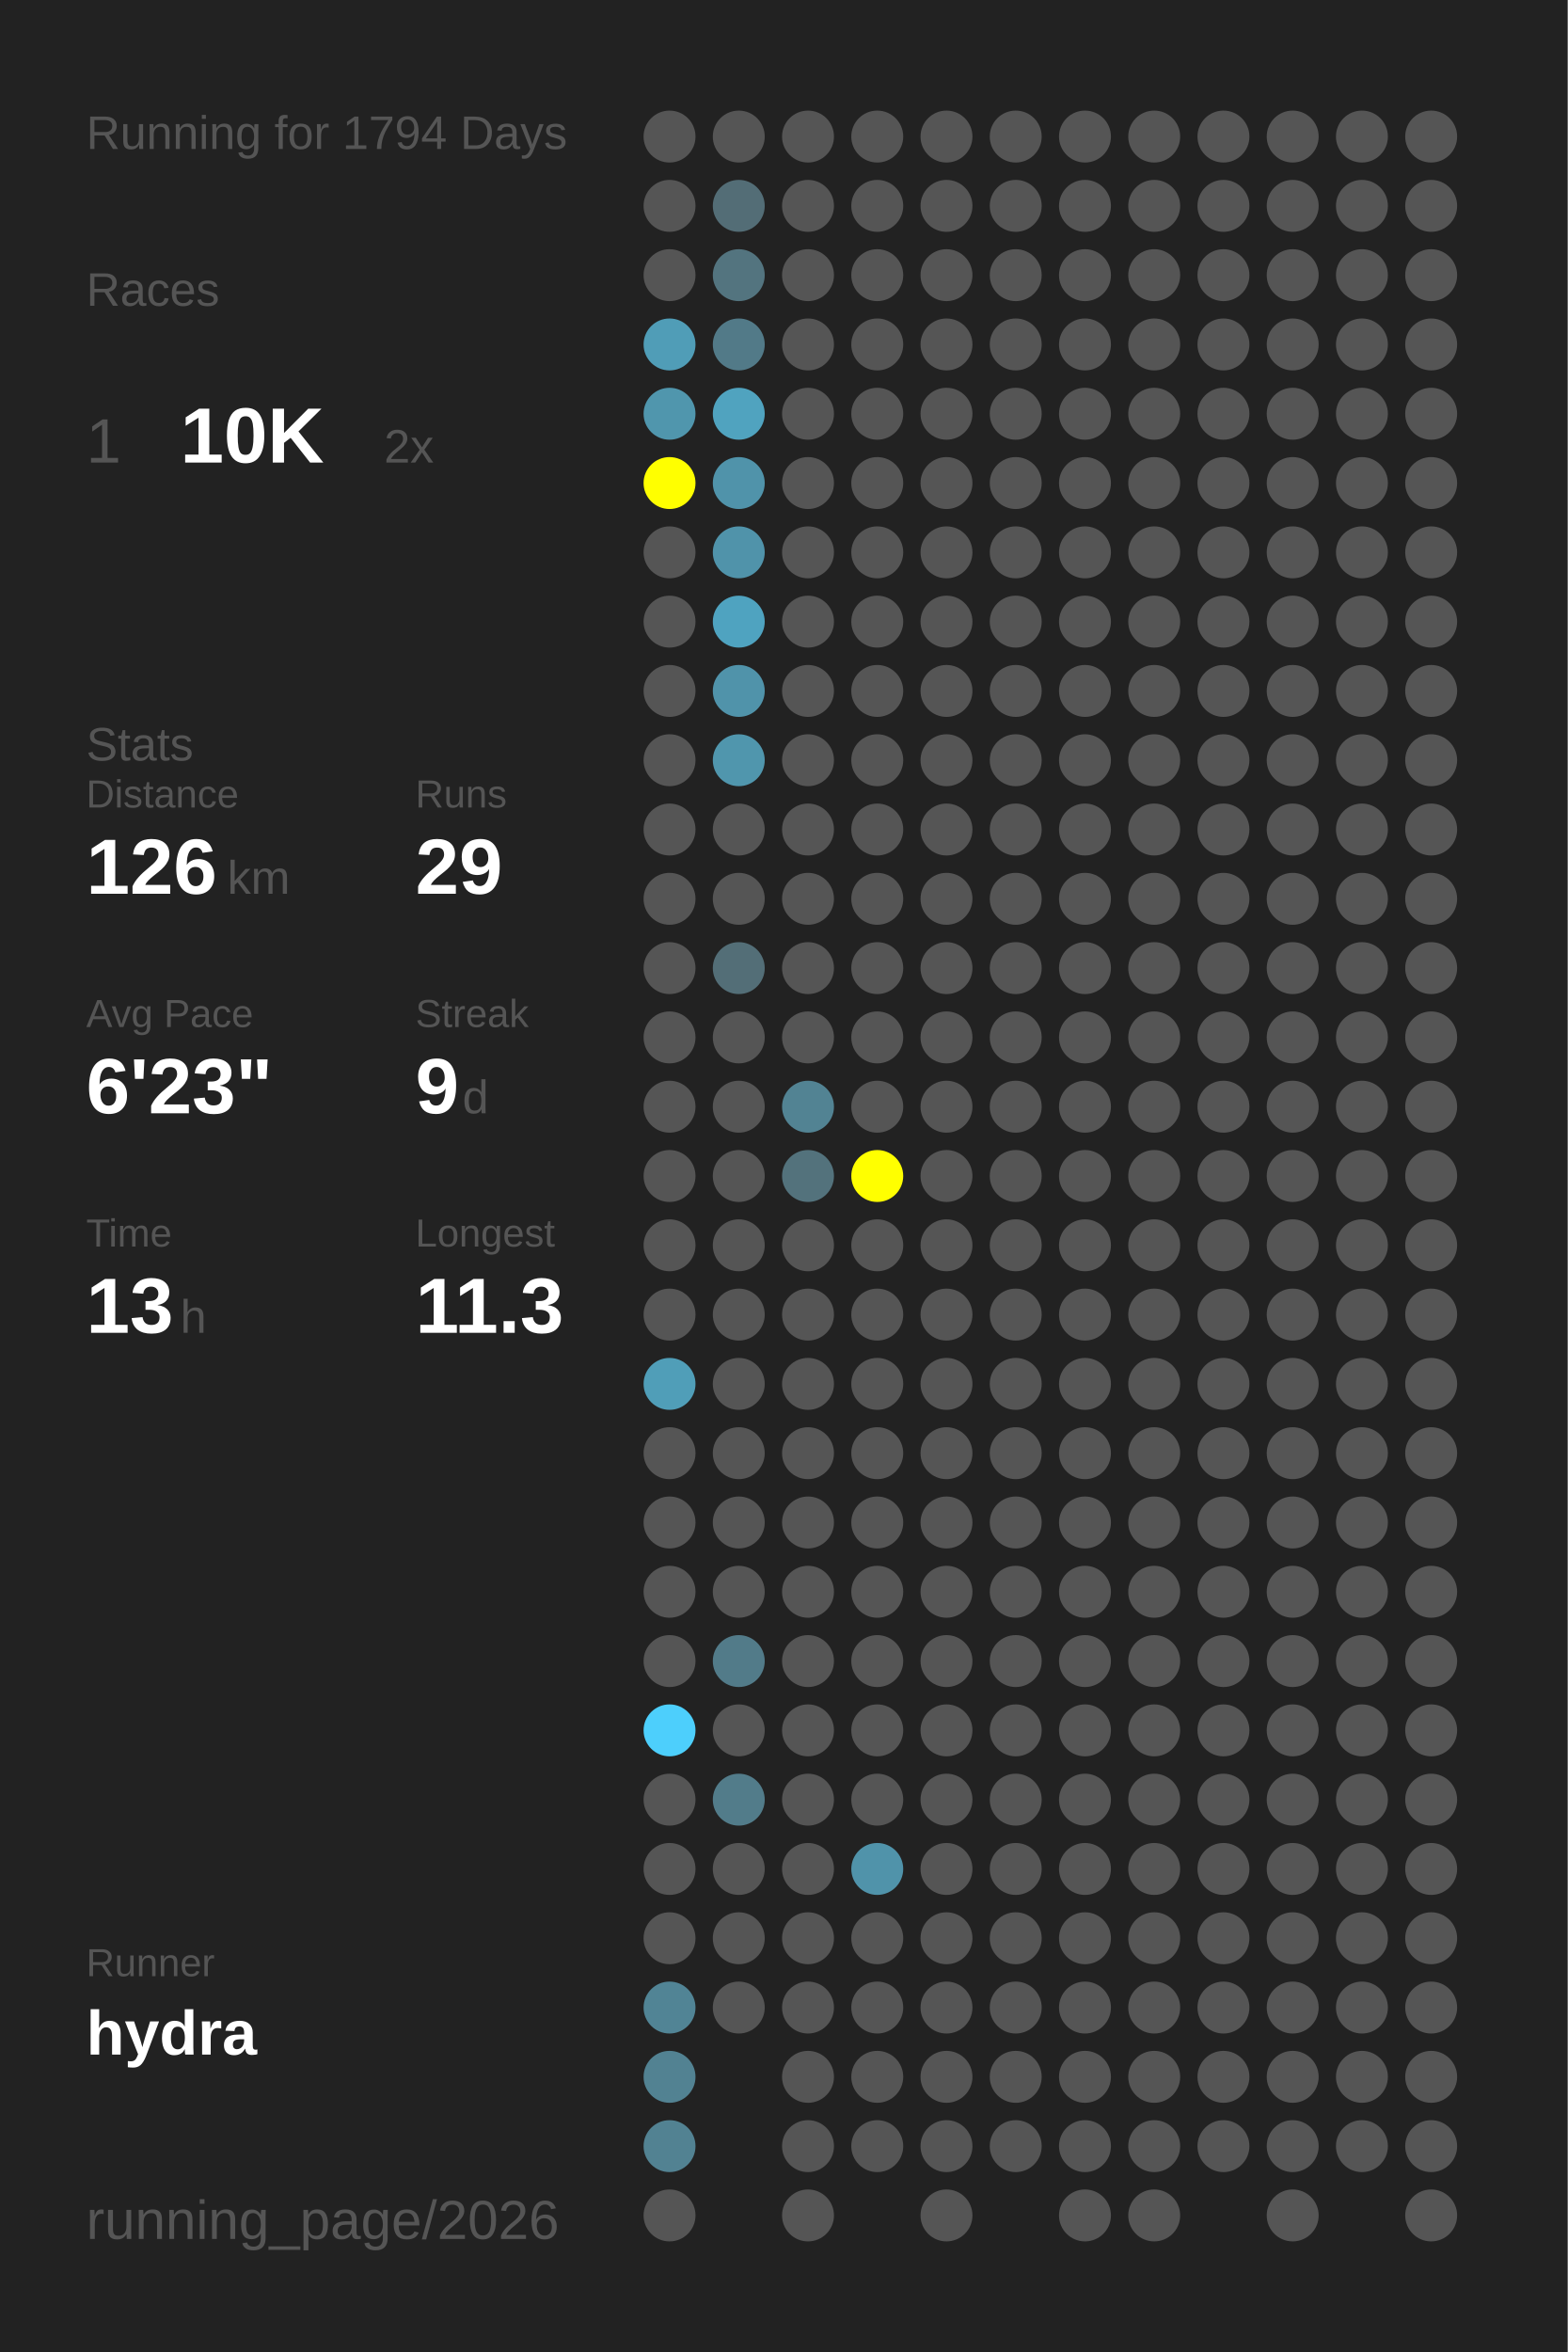
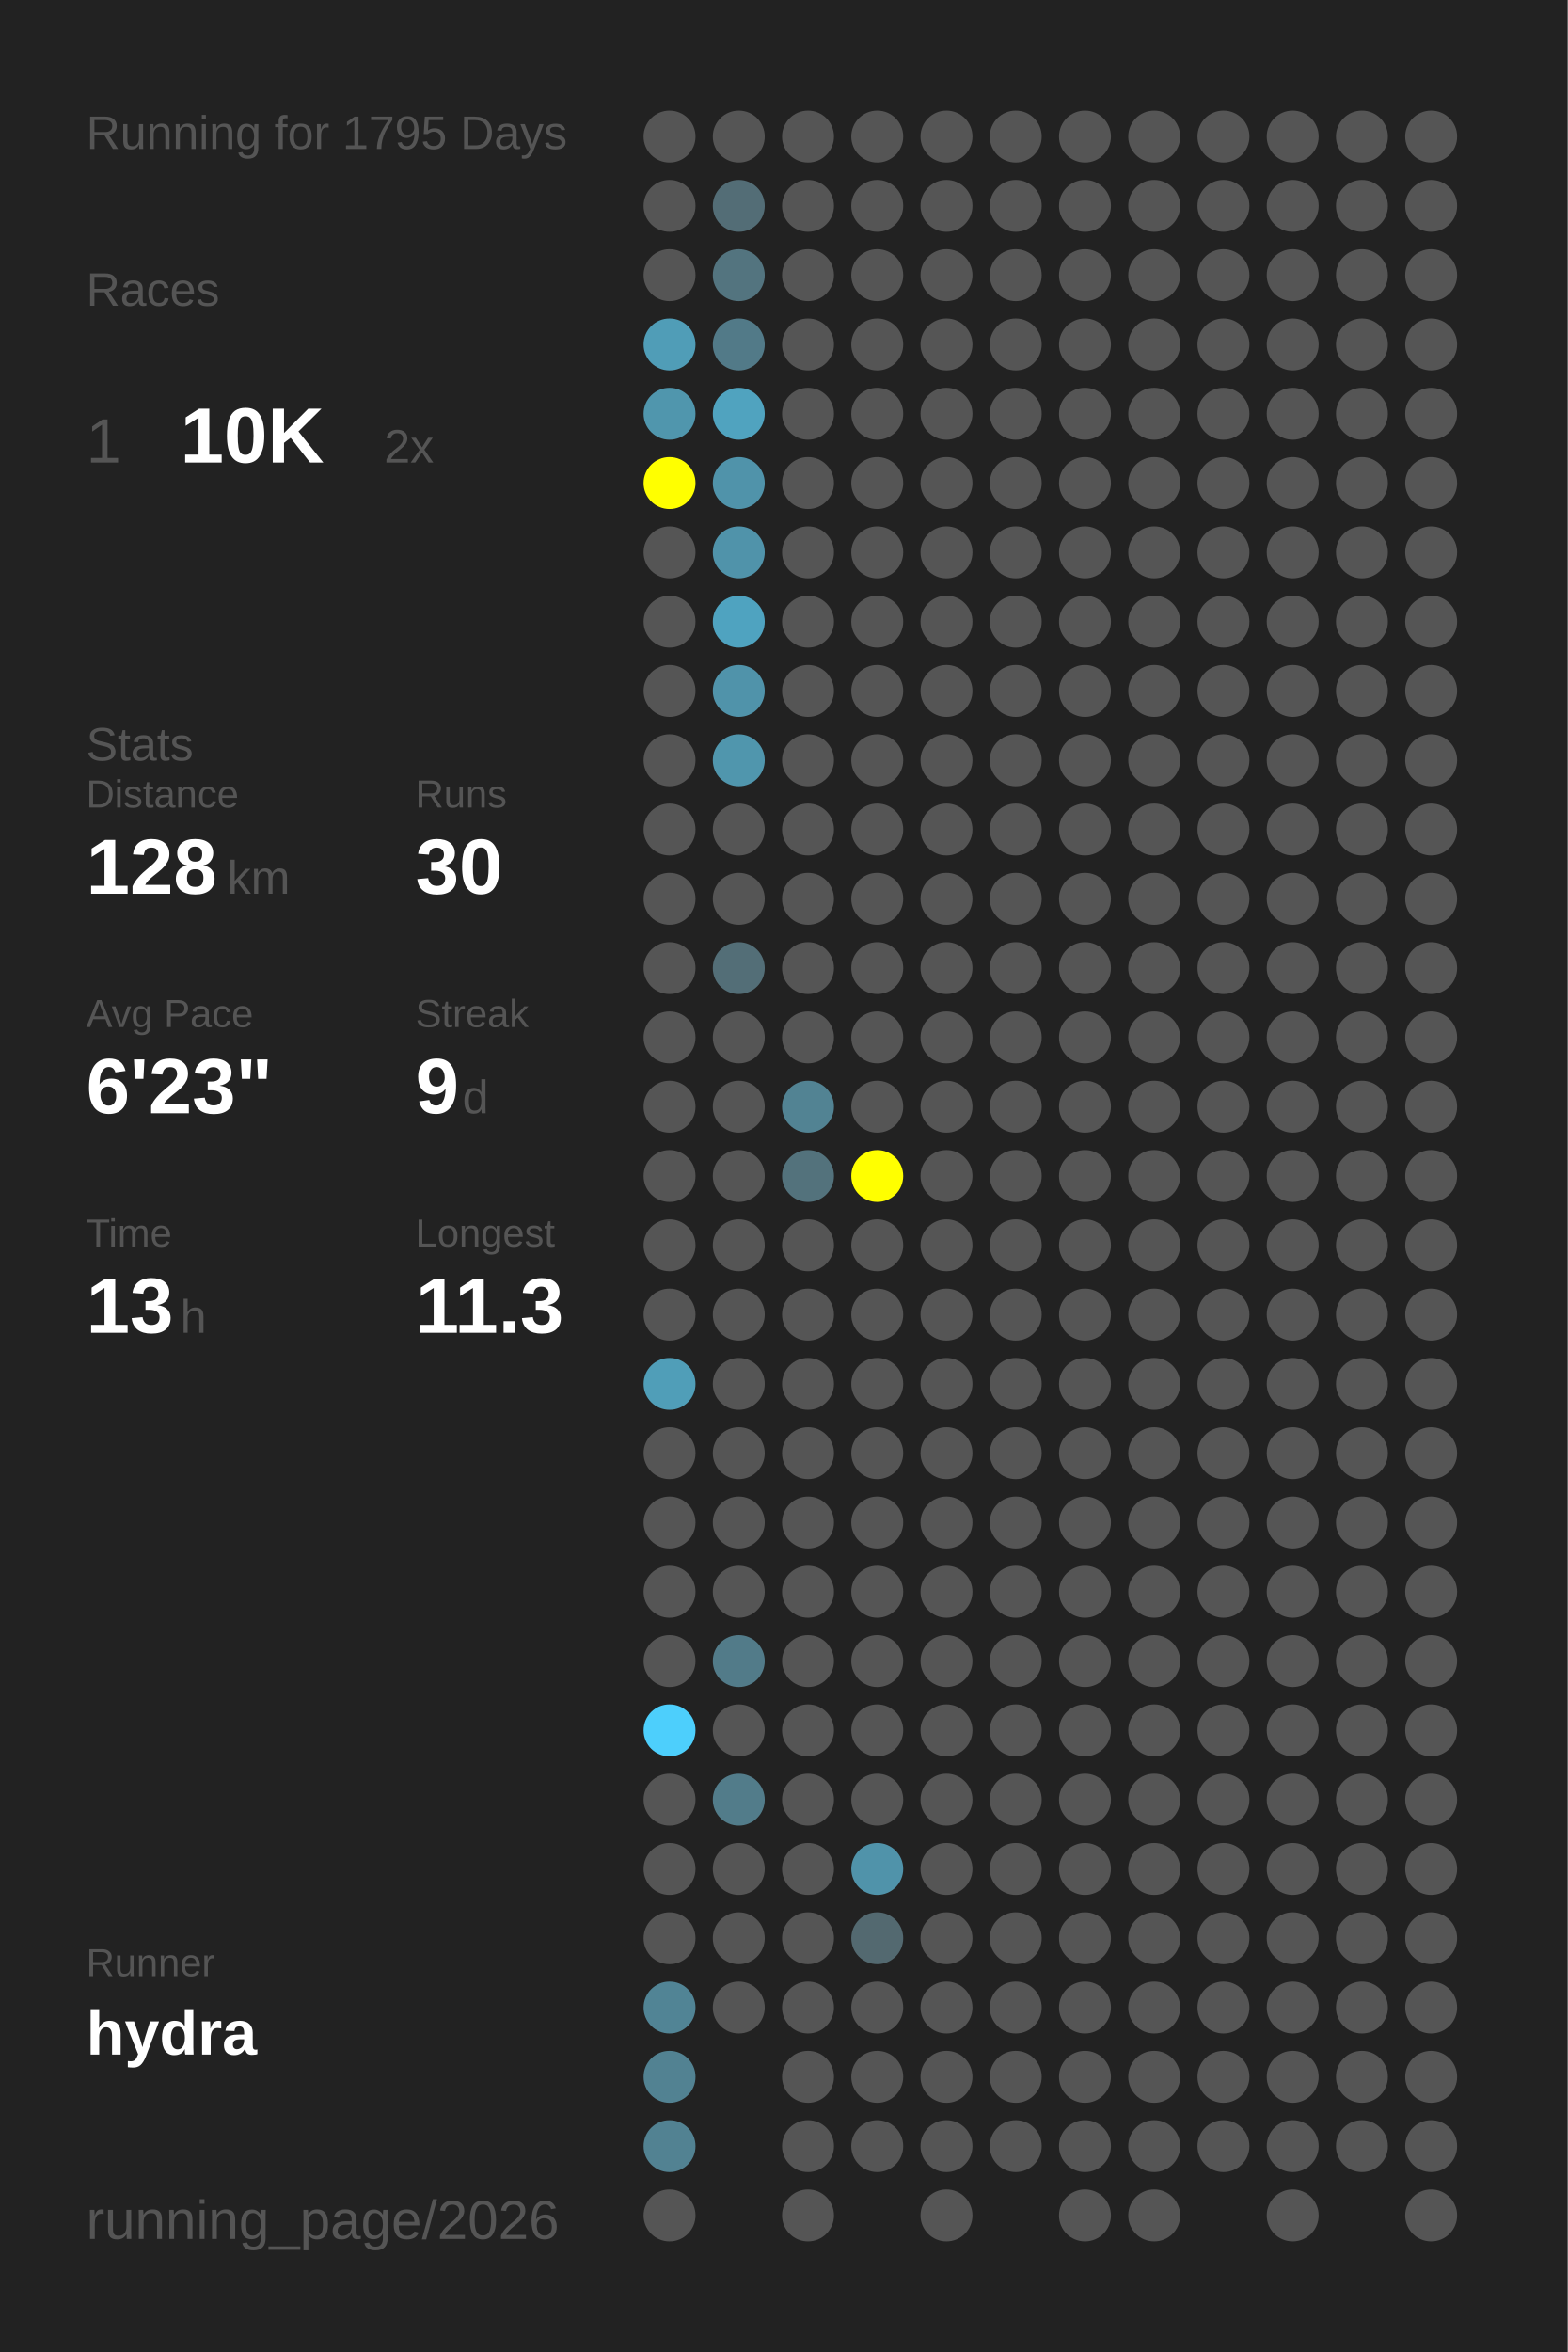
<svg xmlns="http://www.w3.org/2000/svg" baseProfile="full" height="300mm" version="1.1" viewBox="0,0,200,300" width="200mm">
  <defs />
  <rect fill="#222222" height="300" width="200" x="0" y="0" />
-   <text fill="#555555" style="font-size:6px; font-family:Arial;" x="11" y="19">Running for 1794 Days</text>
+   <text fill="#555555" style="font-size:6px; font-family:Arial;" x="11" y="19">Running for 1795 Days</text>
  <text fill="#555555" style="font-size:6px; font-family:Arial;" x="11" y="39">Races</text>
  <text fill="#555555" style="font-size:8px; font-family:Arial;" x="11" y="59">1</text>
  <text fill="#FFFFFF" style="font-size:10px; font-family:Arial; font-weight:bold;" x="23" y="59">10K</text>
  <text fill="#555555" style="font-size:6px; font-family:Arial;" x="49" y="59">2x</text>
  <text fill="#555555" style="font-size:6px; font-family:Arial;" x="11" y="97">Stats</text>
  <text fill="#555555" style="font-size:5px; font-family:Arial;" x="11" y="103">Distance</text>
-   <text fill="#FFFFFF" style="font-size:10px; font-family:Arial; font-weight:bold;" x="11" y="114">126</text>
+   <text fill="#FFFFFF" style="font-size:10px; font-family:Arial; font-weight:bold;" x="11" y="114">128</text>
  <text fill="#555555" style="font-size:6px; font-family:Arial;" x="29" y="114">km</text>
  <text fill="#555555" style="font-size:5px; font-family:Arial;" x="53" y="103">Runs</text>
-   <text fill="#FFFFFF" style="font-size:10px; font-family:Arial; font-weight:bold;" x="53" y="114">29</text>
+   <text fill="#FFFFFF" style="font-size:10px; font-family:Arial; font-weight:bold;" x="53" y="114">30</text>
  <text fill="#555555" style="font-size:5px; font-family:Arial;" x="11" y="131">Avg Pace</text>
  <text fill="#FFFFFF" style="font-size:10px; font-family:Arial; font-weight:bold;" x="11" y="142">6'23"</text>
  <text fill="#555555" style="font-size:5px; font-family:Arial;" x="53" y="131">Streak</text>
  <text fill="#FFFFFF" style="font-size:10px; font-family:Arial; font-weight:bold;" x="53" y="142">9</text>
  <text fill="#555555" style="font-size:6px; font-family:Arial;" x="59" y="142">d</text>
  <text fill="#555555" style="font-size:5px; font-family:Arial;" x="11" y="159">Time</text>
  <text fill="#FFFFFF" style="font-size:10px; font-family:Arial; font-weight:bold;" x="11" y="170">13</text>
  <text fill="#555555" style="font-size:6px; font-family:Arial;" x="23" y="170">h</text>
  <text fill="#555555" style="font-size:5px; font-family:Arial;" x="53" y="159">Longest</text>
  <text fill="#FFFFFF" style="font-size:10px; font-family:Arial; font-weight:bold;" x="53" y="170">11.3</text>
  <text fill="#555555" style="font-size:5px; font-family:Arial;" x="11" y="252.065">Runner</text>
  <text fill="#FFFFFF" style="font-size:8px; font-family:Arial; font-weight:bold;" x="11" y="262.065">hydra</text>
  <text fill="#555555" style="font-size:7px; font-family:Arial;" x="11" y="285.581">running_page/2026</text>
  <circle cx="85.417" cy="17.419" fill="#555555" r="3.312" />
  <circle cx="85.417" cy="26.258" fill="#555555" r="3.312" />
  <circle cx="85.417" cy="35.097" fill="#555555" r="3.312" />
  <circle cx="85.417" cy="43.935" fill="#509db7" r="3.312" />
  <circle cx="85.417" cy="52.774" fill="#5096ad" r="3.312" />
  <circle cx="85.417" cy="61.613" fill="#FFFF00" r="3.312" />
  <circle cx="85.417" cy="70.452" fill="#555555" r="3.312" />
  <circle cx="85.417" cy="79.29" fill="#555555" r="3.312" />
  <circle cx="85.417" cy="88.129" fill="#555555" r="3.312" />
  <circle cx="85.417" cy="96.968" fill="#555555" r="3.312" />
  <circle cx="85.417" cy="105.806" fill="#555555" r="3.312" />
  <circle cx="85.417" cy="114.645" fill="#555555" r="3.312" />
  <circle cx="85.417" cy="123.484" fill="#555555" r="3.312" />
  <circle cx="85.417" cy="132.323" fill="#555555" r="3.312" />
  <circle cx="85.417" cy="141.161" fill="#555555" r="3.312" />
  <circle cx="85.417" cy="150" fill="#555555" r="3.312" />
  <circle cx="85.417" cy="158.839" fill="#555555" r="3.312" />
  <circle cx="85.417" cy="167.677" fill="#555555" r="3.312" />
  <circle cx="85.417" cy="176.516" fill="#509eb8" r="3.312" />
  <circle cx="85.417" cy="185.355" fill="#555555" r="3.312" />
  <circle cx="85.417" cy="194.194" fill="#555555" r="3.312" />
  <circle cx="85.417" cy="203.032" fill="#555555" r="3.312" />
  <circle cx="85.417" cy="211.871" fill="#555555" r="3.312" />
  <circle cx="85.417" cy="220.71" fill="#4dcffc" r="3.312" />
  <circle cx="85.417" cy="229.548" fill="#555555" r="3.312" />
  <circle cx="85.417" cy="238.387" fill="#555555" r="3.312" />
  <circle cx="85.417" cy="247.226" fill="#555555" r="3.312" />
  <circle cx="85.417" cy="256.065" fill="#518495" r="3.312" />
  <circle cx="85.417" cy="264.903" fill="#528292" r="3.312" />
  <circle cx="85.417" cy="273.742" fill="#528292" r="3.312" />
  <circle cx="85.417" cy="282.581" fill="#555555" r="3.312" />
  <circle cx="94.25" cy="17.419" fill="#555555" r="3.312" />
  <circle cx="94.25" cy="26.258" fill="#536d76" r="3.312" />
  <circle cx="94.25" cy="35.097" fill="#53747f" r="3.312" />
  <circle cx="94.25" cy="43.935" fill="#527a88" r="3.312" />
  <circle cx="94.25" cy="52.774" fill="#50a3bf" r="3.312" />
  <circle cx="94.25" cy="61.613" fill="#5093aa" r="3.312" />
  <circle cx="94.25" cy="70.452" fill="#5093aa" r="3.312" />
  <circle cx="94.25" cy="79.29" fill="#4fa3c0" r="3.312" />
  <circle cx="94.25" cy="88.129" fill="#5093aa" r="3.312" />
  <circle cx="94.25" cy="96.968" fill="#5096ad" r="3.312" />
  <circle cx="94.25" cy="105.806" fill="#555555" r="3.312" />
  <circle cx="94.25" cy="114.645" fill="#555555" r="3.312" />
  <circle cx="94.25" cy="123.484" fill="#536e77" r="3.312" />
  <circle cx="94.25" cy="132.323" fill="#555555" r="3.312" />
  <circle cx="94.25" cy="141.161" fill="#555555" r="3.312" />
  <circle cx="94.25" cy="150" fill="#555555" r="3.312" />
  <circle cx="94.25" cy="158.839" fill="#555555" r="3.312" />
  <circle cx="94.25" cy="167.677" fill="#555555" r="3.312" />
  <circle cx="94.25" cy="176.516" fill="#555555" r="3.312" />
  <circle cx="94.25" cy="185.355" fill="#555555" r="3.312" />
  <circle cx="94.25" cy="194.194" fill="#555555" r="3.312" />
  <circle cx="94.25" cy="203.032" fill="#555555" r="3.312" />
  <circle cx="94.25" cy="211.871" fill="#527b89" r="3.312" />
  <circle cx="94.25" cy="220.71" fill="#555555" r="3.312" />
  <circle cx="94.25" cy="229.548" fill="#527c8a" r="3.312" />
  <circle cx="94.25" cy="238.387" fill="#555555" r="3.312" />
  <circle cx="94.25" cy="247.226" fill="#555555" r="3.312" />
  <circle cx="94.25" cy="256.065" fill="#555555" r="3.312" />
  <circle cx="103.083" cy="17.419" fill="#555555" r="3.312" />
  <circle cx="103.083" cy="26.258" fill="#555555" r="3.312" />
  <circle cx="103.083" cy="35.097" fill="#555555" r="3.312" />
  <circle cx="103.083" cy="43.935" fill="#555555" r="3.312" />
  <circle cx="103.083" cy="52.774" fill="#555555" r="3.312" />
  <circle cx="103.083" cy="61.613" fill="#555555" r="3.312" />
  <circle cx="103.083" cy="70.452" fill="#555555" r="3.312" />
  <circle cx="103.083" cy="79.29" fill="#555555" r="3.312" />
  <circle cx="103.083" cy="88.129" fill="#555555" r="3.312" />
  <circle cx="103.083" cy="96.968" fill="#555555" r="3.312" />
  <circle cx="103.083" cy="105.806" fill="#555555" r="3.312" />
  <circle cx="103.083" cy="114.645" fill="#555555" r="3.312" />
  <circle cx="103.083" cy="123.484" fill="#555555" r="3.312" />
  <circle cx="103.083" cy="132.323" fill="#555555" r="3.312" />
  <circle cx="103.083" cy="141.161" fill="#528393" r="3.312" />
  <circle cx="103.083" cy="150" fill="#53727c" r="3.312" />
  <circle cx="103.083" cy="158.839" fill="#555555" r="3.312" />
  <circle cx="103.083" cy="167.677" fill="#555555" r="3.312" />
  <circle cx="103.083" cy="176.516" fill="#555555" r="3.312" />
  <circle cx="103.083" cy="185.355" fill="#555555" r="3.312" />
  <circle cx="103.083" cy="194.194" fill="#555555" r="3.312" />
  <circle cx="103.083" cy="203.032" fill="#555555" r="3.312" />
  <circle cx="103.083" cy="211.871" fill="#555555" r="3.312" />
  <circle cx="103.083" cy="220.71" fill="#555555" r="3.312" />
  <circle cx="103.083" cy="229.548" fill="#555555" r="3.312" />
  <circle cx="103.083" cy="238.387" fill="#555555" r="3.312" />
  <circle cx="103.083" cy="247.226" fill="#555555" r="3.312" />
  <circle cx="103.083" cy="256.065" fill="#555555" r="3.312" />
  <circle cx="103.083" cy="264.903" fill="#555555" r="3.312" />
  <circle cx="103.083" cy="273.742" fill="#555555" r="3.312" />
  <circle cx="103.083" cy="282.581" fill="#555555" r="3.312" />
  <circle cx="111.917" cy="17.419" fill="#555555" r="3.312" />
  <circle cx="111.917" cy="26.258" fill="#555555" r="3.312" />
  <circle cx="111.917" cy="35.097" fill="#555555" r="3.312" />
  <circle cx="111.917" cy="43.935" fill="#555555" r="3.312" />
  <circle cx="111.917" cy="52.774" fill="#555555" r="3.312" />
  <circle cx="111.917" cy="61.613" fill="#555555" r="3.312" />
  <circle cx="111.917" cy="70.452" fill="#555555" r="3.312" />
  <circle cx="111.917" cy="79.29" fill="#555555" r="3.312" />
  <circle cx="111.917" cy="88.129" fill="#555555" r="3.312" />
  <circle cx="111.917" cy="96.968" fill="#555555" r="3.312" />
  <circle cx="111.917" cy="105.806" fill="#555555" r="3.312" />
  <circle cx="111.917" cy="114.645" fill="#555555" r="3.312" />
  <circle cx="111.917" cy="123.484" fill="#555555" r="3.312" />
  <circle cx="111.917" cy="132.323" fill="#555555" r="3.312" />
  <circle cx="111.917" cy="141.161" fill="#555555" r="3.312" />
  <circle cx="111.917" cy="150" fill="#FFFF00" r="3.312" />
  <circle cx="111.917" cy="158.839" fill="#555555" r="3.312" />
  <circle cx="111.917" cy="167.677" fill="#555555" r="3.312" />
  <circle cx="111.917" cy="176.516" fill="#555555" r="3.312" />
  <circle cx="111.917" cy="185.355" fill="#555555" r="3.312" />
  <circle cx="111.917" cy="194.194" fill="#555555" r="3.312" />
  <circle cx="111.917" cy="203.032" fill="#555555" r="3.312" />
  <circle cx="111.917" cy="211.871" fill="#555555" r="3.312" />
  <circle cx="111.917" cy="220.71" fill="#555555" r="3.312" />
  <circle cx="111.917" cy="229.548" fill="#555555" r="3.312" />
  <circle cx="111.917" cy="238.387" fill="#5093aa" r="3.312" />
-   <circle cx="111.917" cy="247.226" fill="#555555" r="3.312" />
+   <circle cx="111.917" cy="247.226" fill="#536970" r="3.312" />
  <circle cx="111.917" cy="256.065" fill="#555555" r="3.312" />
  <circle cx="111.917" cy="264.903" fill="#555555" r="3.312" />
  <circle cx="111.917" cy="273.742" fill="#555555" r="3.312" />
  <circle cx="120.75" cy="17.419" fill="#555555" r="3.312" />
  <circle cx="120.75" cy="26.258" fill="#555555" r="3.312" />
  <circle cx="120.75" cy="35.097" fill="#555555" r="3.312" />
  <circle cx="120.75" cy="43.935" fill="#555555" r="3.312" />
  <circle cx="120.75" cy="52.774" fill="#555555" r="3.312" />
  <circle cx="120.75" cy="61.613" fill="#555555" r="3.312" />
  <circle cx="120.75" cy="70.452" fill="#555555" r="3.312" />
  <circle cx="120.75" cy="79.29" fill="#555555" r="3.312" />
  <circle cx="120.75" cy="88.129" fill="#555555" r="3.312" />
  <circle cx="120.75" cy="96.968" fill="#555555" r="3.312" />
  <circle cx="120.75" cy="105.806" fill="#555555" r="3.312" />
  <circle cx="120.75" cy="114.645" fill="#555555" r="3.312" />
  <circle cx="120.75" cy="123.484" fill="#555555" r="3.312" />
  <circle cx="120.75" cy="132.323" fill="#555555" r="3.312" />
  <circle cx="120.75" cy="141.161" fill="#555555" r="3.312" />
  <circle cx="120.75" cy="150" fill="#555555" r="3.312" />
  <circle cx="120.75" cy="158.839" fill="#555555" r="3.312" />
  <circle cx="120.75" cy="167.677" fill="#555555" r="3.312" />
  <circle cx="120.75" cy="176.516" fill="#555555" r="3.312" />
  <circle cx="120.75" cy="185.355" fill="#555555" r="3.312" />
  <circle cx="120.75" cy="194.194" fill="#555555" r="3.312" />
  <circle cx="120.75" cy="203.032" fill="#555555" r="3.312" />
  <circle cx="120.75" cy="211.871" fill="#555555" r="3.312" />
  <circle cx="120.75" cy="220.71" fill="#555555" r="3.312" />
  <circle cx="120.75" cy="229.548" fill="#555555" r="3.312" />
  <circle cx="120.75" cy="238.387" fill="#555555" r="3.312" />
  <circle cx="120.75" cy="247.226" fill="#555555" r="3.312" />
  <circle cx="120.75" cy="256.065" fill="#555555" r="3.312" />
  <circle cx="120.75" cy="264.903" fill="#555555" r="3.312" />
  <circle cx="120.75" cy="273.742" fill="#555555" r="3.312" />
  <circle cx="120.75" cy="282.581" fill="#555555" r="3.312" />
  <circle cx="129.583" cy="17.419" fill="#555555" r="3.312" />
  <circle cx="129.583" cy="26.258" fill="#555555" r="3.312" />
  <circle cx="129.583" cy="35.097" fill="#555555" r="3.312" />
  <circle cx="129.583" cy="43.935" fill="#555555" r="3.312" />
  <circle cx="129.583" cy="52.774" fill="#555555" r="3.312" />
  <circle cx="129.583" cy="61.613" fill="#555555" r="3.312" />
  <circle cx="129.583" cy="70.452" fill="#555555" r="3.312" />
  <circle cx="129.583" cy="79.29" fill="#555555" r="3.312" />
  <circle cx="129.583" cy="88.129" fill="#555555" r="3.312" />
  <circle cx="129.583" cy="96.968" fill="#555555" r="3.312" />
  <circle cx="129.583" cy="105.806" fill="#555555" r="3.312" />
  <circle cx="129.583" cy="114.645" fill="#555555" r="3.312" />
  <circle cx="129.583" cy="123.484" fill="#555555" r="3.312" />
  <circle cx="129.583" cy="132.323" fill="#555555" r="3.312" />
  <circle cx="129.583" cy="141.161" fill="#555555" r="3.312" />
  <circle cx="129.583" cy="150" fill="#555555" r="3.312" />
  <circle cx="129.583" cy="158.839" fill="#555555" r="3.312" />
  <circle cx="129.583" cy="167.677" fill="#555555" r="3.312" />
  <circle cx="129.583" cy="176.516" fill="#555555" r="3.312" />
  <circle cx="129.583" cy="185.355" fill="#555555" r="3.312" />
  <circle cx="129.583" cy="194.194" fill="#555555" r="3.312" />
  <circle cx="129.583" cy="203.032" fill="#555555" r="3.312" />
  <circle cx="129.583" cy="211.871" fill="#555555" r="3.312" />
  <circle cx="129.583" cy="220.71" fill="#555555" r="3.312" />
  <circle cx="129.583" cy="229.548" fill="#555555" r="3.312" />
  <circle cx="129.583" cy="238.387" fill="#555555" r="3.312" />
  <circle cx="129.583" cy="247.226" fill="#555555" r="3.312" />
  <circle cx="129.583" cy="256.065" fill="#555555" r="3.312" />
  <circle cx="129.583" cy="264.903" fill="#555555" r="3.312" />
  <circle cx="129.583" cy="273.742" fill="#555555" r="3.312" />
  <circle cx="138.417" cy="17.419" fill="#555555" r="3.312" />
  <circle cx="138.417" cy="26.258" fill="#555555" r="3.312" />
  <circle cx="138.417" cy="35.097" fill="#555555" r="3.312" />
  <circle cx="138.417" cy="43.935" fill="#555555" r="3.312" />
  <circle cx="138.417" cy="52.774" fill="#555555" r="3.312" />
  <circle cx="138.417" cy="61.613" fill="#555555" r="3.312" />
  <circle cx="138.417" cy="70.452" fill="#555555" r="3.312" />
  <circle cx="138.417" cy="79.29" fill="#555555" r="3.312" />
  <circle cx="138.417" cy="88.129" fill="#555555" r="3.312" />
  <circle cx="138.417" cy="96.968" fill="#555555" r="3.312" />
  <circle cx="138.417" cy="105.806" fill="#555555" r="3.312" />
  <circle cx="138.417" cy="114.645" fill="#555555" r="3.312" />
  <circle cx="138.417" cy="123.484" fill="#555555" r="3.312" />
  <circle cx="138.417" cy="132.323" fill="#555555" r="3.312" />
  <circle cx="138.417" cy="141.161" fill="#555555" r="3.312" />
  <circle cx="138.417" cy="150" fill="#555555" r="3.312" />
  <circle cx="138.417" cy="158.839" fill="#555555" r="3.312" />
  <circle cx="138.417" cy="167.677" fill="#555555" r="3.312" />
  <circle cx="138.417" cy="176.516" fill="#555555" r="3.312" />
  <circle cx="138.417" cy="185.355" fill="#555555" r="3.312" />
  <circle cx="138.417" cy="194.194" fill="#555555" r="3.312" />
  <circle cx="138.417" cy="203.032" fill="#555555" r="3.312" />
  <circle cx="138.417" cy="211.871" fill="#555555" r="3.312" />
  <circle cx="138.417" cy="220.71" fill="#555555" r="3.312" />
  <circle cx="138.417" cy="229.548" fill="#555555" r="3.312" />
  <circle cx="138.417" cy="238.387" fill="#555555" r="3.312" />
  <circle cx="138.417" cy="247.226" fill="#555555" r="3.312" />
  <circle cx="138.417" cy="256.065" fill="#555555" r="3.312" />
  <circle cx="138.417" cy="264.903" fill="#555555" r="3.312" />
  <circle cx="138.417" cy="273.742" fill="#555555" r="3.312" />
  <circle cx="138.417" cy="282.581" fill="#555555" r="3.312" />
  <circle cx="147.25" cy="17.419" fill="#555555" r="3.312" />
  <circle cx="147.25" cy="26.258" fill="#555555" r="3.312" />
  <circle cx="147.25" cy="35.097" fill="#555555" r="3.312" />
  <circle cx="147.25" cy="43.935" fill="#555555" r="3.312" />
  <circle cx="147.25" cy="52.774" fill="#555555" r="3.312" />
  <circle cx="147.25" cy="61.613" fill="#555555" r="3.312" />
  <circle cx="147.25" cy="70.452" fill="#555555" r="3.312" />
  <circle cx="147.25" cy="79.29" fill="#555555" r="3.312" />
  <circle cx="147.25" cy="88.129" fill="#555555" r="3.312" />
  <circle cx="147.25" cy="96.968" fill="#555555" r="3.312" />
  <circle cx="147.25" cy="105.806" fill="#555555" r="3.312" />
  <circle cx="147.25" cy="114.645" fill="#555555" r="3.312" />
  <circle cx="147.25" cy="123.484" fill="#555555" r="3.312" />
  <circle cx="147.25" cy="132.323" fill="#555555" r="3.312" />
  <circle cx="147.25" cy="141.161" fill="#555555" r="3.312" />
  <circle cx="147.25" cy="150" fill="#555555" r="3.312" />
  <circle cx="147.25" cy="158.839" fill="#555555" r="3.312" />
  <circle cx="147.25" cy="167.677" fill="#555555" r="3.312" />
  <circle cx="147.25" cy="176.516" fill="#555555" r="3.312" />
  <circle cx="147.25" cy="185.355" fill="#555555" r="3.312" />
  <circle cx="147.25" cy="194.194" fill="#555555" r="3.312" />
  <circle cx="147.25" cy="203.032" fill="#555555" r="3.312" />
  <circle cx="147.25" cy="211.871" fill="#555555" r="3.312" />
  <circle cx="147.25" cy="220.71" fill="#555555" r="3.312" />
  <circle cx="147.25" cy="229.548" fill="#555555" r="3.312" />
  <circle cx="147.25" cy="238.387" fill="#555555" r="3.312" />
  <circle cx="147.25" cy="247.226" fill="#555555" r="3.312" />
  <circle cx="147.25" cy="256.065" fill="#555555" r="3.312" />
  <circle cx="147.25" cy="264.903" fill="#555555" r="3.312" />
  <circle cx="147.25" cy="273.742" fill="#555555" r="3.312" />
  <circle cx="147.25" cy="282.581" fill="#555555" r="3.312" />
  <circle cx="156.083" cy="17.419" fill="#555555" r="3.312" />
  <circle cx="156.083" cy="26.258" fill="#555555" r="3.312" />
  <circle cx="156.083" cy="35.097" fill="#555555" r="3.312" />
  <circle cx="156.083" cy="43.935" fill="#555555" r="3.312" />
  <circle cx="156.083" cy="52.774" fill="#555555" r="3.312" />
  <circle cx="156.083" cy="61.613" fill="#555555" r="3.312" />
  <circle cx="156.083" cy="70.452" fill="#555555" r="3.312" />
  <circle cx="156.083" cy="79.29" fill="#555555" r="3.312" />
  <circle cx="156.083" cy="88.129" fill="#555555" r="3.312" />
  <circle cx="156.083" cy="96.968" fill="#555555" r="3.312" />
  <circle cx="156.083" cy="105.806" fill="#555555" r="3.312" />
  <circle cx="156.083" cy="114.645" fill="#555555" r="3.312" />
  <circle cx="156.083" cy="123.484" fill="#555555" r="3.312" />
  <circle cx="156.083" cy="132.323" fill="#555555" r="3.312" />
  <circle cx="156.083" cy="141.161" fill="#555555" r="3.312" />
  <circle cx="156.083" cy="150" fill="#555555" r="3.312" />
  <circle cx="156.083" cy="158.839" fill="#555555" r="3.312" />
  <circle cx="156.083" cy="167.677" fill="#555555" r="3.312" />
  <circle cx="156.083" cy="176.516" fill="#555555" r="3.312" />
  <circle cx="156.083" cy="185.355" fill="#555555" r="3.312" />
  <circle cx="156.083" cy="194.194" fill="#555555" r="3.312" />
  <circle cx="156.083" cy="203.032" fill="#555555" r="3.312" />
  <circle cx="156.083" cy="211.871" fill="#555555" r="3.312" />
  <circle cx="156.083" cy="220.71" fill="#555555" r="3.312" />
  <circle cx="156.083" cy="229.548" fill="#555555" r="3.312" />
  <circle cx="156.083" cy="238.387" fill="#555555" r="3.312" />
  <circle cx="156.083" cy="247.226" fill="#555555" r="3.312" />
  <circle cx="156.083" cy="256.065" fill="#555555" r="3.312" />
  <circle cx="156.083" cy="264.903" fill="#555555" r="3.312" />
  <circle cx="156.083" cy="273.742" fill="#555555" r="3.312" />
  <circle cx="164.917" cy="17.419" fill="#555555" r="3.312" />
  <circle cx="164.917" cy="26.258" fill="#555555" r="3.312" />
  <circle cx="164.917" cy="35.097" fill="#555555" r="3.312" />
  <circle cx="164.917" cy="43.935" fill="#555555" r="3.312" />
  <circle cx="164.917" cy="52.774" fill="#555555" r="3.312" />
  <circle cx="164.917" cy="61.613" fill="#555555" r="3.312" />
  <circle cx="164.917" cy="70.452" fill="#555555" r="3.312" />
  <circle cx="164.917" cy="79.29" fill="#555555" r="3.312" />
  <circle cx="164.917" cy="88.129" fill="#555555" r="3.312" />
  <circle cx="164.917" cy="96.968" fill="#555555" r="3.312" />
  <circle cx="164.917" cy="105.806" fill="#555555" r="3.312" />
  <circle cx="164.917" cy="114.645" fill="#555555" r="3.312" />
  <circle cx="164.917" cy="123.484" fill="#555555" r="3.312" />
  <circle cx="164.917" cy="132.323" fill="#555555" r="3.312" />
  <circle cx="164.917" cy="141.161" fill="#555555" r="3.312" />
  <circle cx="164.917" cy="150" fill="#555555" r="3.312" />
  <circle cx="164.917" cy="158.839" fill="#555555" r="3.312" />
  <circle cx="164.917" cy="167.677" fill="#555555" r="3.312" />
  <circle cx="164.917" cy="176.516" fill="#555555" r="3.312" />
  <circle cx="164.917" cy="185.355" fill="#555555" r="3.312" />
  <circle cx="164.917" cy="194.194" fill="#555555" r="3.312" />
  <circle cx="164.917" cy="203.032" fill="#555555" r="3.312" />
  <circle cx="164.917" cy="211.871" fill="#555555" r="3.312" />
  <circle cx="164.917" cy="220.71" fill="#555555" r="3.312" />
  <circle cx="164.917" cy="229.548" fill="#555555" r="3.312" />
  <circle cx="164.917" cy="238.387" fill="#555555" r="3.312" />
  <circle cx="164.917" cy="247.226" fill="#555555" r="3.312" />
  <circle cx="164.917" cy="256.065" fill="#555555" r="3.312" />
  <circle cx="164.917" cy="264.903" fill="#555555" r="3.312" />
  <circle cx="164.917" cy="273.742" fill="#555555" r="3.312" />
  <circle cx="164.917" cy="282.581" fill="#555555" r="3.312" />
  <circle cx="173.75" cy="17.419" fill="#555555" r="3.312" />
  <circle cx="173.75" cy="26.258" fill="#555555" r="3.312" />
  <circle cx="173.75" cy="35.097" fill="#555555" r="3.312" />
  <circle cx="173.75" cy="43.935" fill="#555555" r="3.312" />
  <circle cx="173.75" cy="52.774" fill="#555555" r="3.312" />
  <circle cx="173.75" cy="61.613" fill="#555555" r="3.312" />
  <circle cx="173.75" cy="70.452" fill="#555555" r="3.312" />
  <circle cx="173.75" cy="79.29" fill="#555555" r="3.312" />
  <circle cx="173.75" cy="88.129" fill="#555555" r="3.312" />
  <circle cx="173.75" cy="96.968" fill="#555555" r="3.312" />
  <circle cx="173.75" cy="105.806" fill="#555555" r="3.312" />
  <circle cx="173.75" cy="114.645" fill="#555555" r="3.312" />
  <circle cx="173.75" cy="123.484" fill="#555555" r="3.312" />
  <circle cx="173.75" cy="132.323" fill="#555555" r="3.312" />
  <circle cx="173.75" cy="141.161" fill="#555555" r="3.312" />
  <circle cx="173.75" cy="150" fill="#555555" r="3.312" />
  <circle cx="173.75" cy="158.839" fill="#555555" r="3.312" />
  <circle cx="173.75" cy="167.677" fill="#555555" r="3.312" />
  <circle cx="173.75" cy="176.516" fill="#555555" r="3.312" />
  <circle cx="173.75" cy="185.355" fill="#555555" r="3.312" />
  <circle cx="173.75" cy="194.194" fill="#555555" r="3.312" />
  <circle cx="173.75" cy="203.032" fill="#555555" r="3.312" />
  <circle cx="173.75" cy="211.871" fill="#555555" r="3.312" />
  <circle cx="173.75" cy="220.71" fill="#555555" r="3.312" />
  <circle cx="173.75" cy="229.548" fill="#555555" r="3.312" />
  <circle cx="173.75" cy="238.387" fill="#555555" r="3.312" />
  <circle cx="173.75" cy="247.226" fill="#555555" r="3.312" />
  <circle cx="173.75" cy="256.065" fill="#555555" r="3.312" />
  <circle cx="173.75" cy="264.903" fill="#555555" r="3.312" />
  <circle cx="173.75" cy="273.742" fill="#555555" r="3.312" />
  <circle cx="182.583" cy="17.419" fill="#555555" r="3.312" />
  <circle cx="182.583" cy="26.258" fill="#555555" r="3.312" />
  <circle cx="182.583" cy="35.097" fill="#555555" r="3.312" />
  <circle cx="182.583" cy="43.935" fill="#555555" r="3.312" />
  <circle cx="182.583" cy="52.774" fill="#555555" r="3.312" />
  <circle cx="182.583" cy="61.613" fill="#555555" r="3.312" />
  <circle cx="182.583" cy="70.452" fill="#555555" r="3.312" />
  <circle cx="182.583" cy="79.29" fill="#555555" r="3.312" />
  <circle cx="182.583" cy="88.129" fill="#555555" r="3.312" />
  <circle cx="182.583" cy="96.968" fill="#555555" r="3.312" />
  <circle cx="182.583" cy="105.806" fill="#555555" r="3.312" />
  <circle cx="182.583" cy="114.645" fill="#555555" r="3.312" />
  <circle cx="182.583" cy="123.484" fill="#555555" r="3.312" />
  <circle cx="182.583" cy="132.323" fill="#555555" r="3.312" />
  <circle cx="182.583" cy="141.161" fill="#555555" r="3.312" />
  <circle cx="182.583" cy="150" fill="#555555" r="3.312" />
  <circle cx="182.583" cy="158.839" fill="#555555" r="3.312" />
  <circle cx="182.583" cy="167.677" fill="#555555" r="3.312" />
  <circle cx="182.583" cy="176.516" fill="#555555" r="3.312" />
  <circle cx="182.583" cy="185.355" fill="#555555" r="3.312" />
  <circle cx="182.583" cy="194.194" fill="#555555" r="3.312" />
  <circle cx="182.583" cy="203.032" fill="#555555" r="3.312" />
  <circle cx="182.583" cy="211.871" fill="#555555" r="3.312" />
  <circle cx="182.583" cy="220.71" fill="#555555" r="3.312" />
  <circle cx="182.583" cy="229.548" fill="#555555" r="3.312" />
  <circle cx="182.583" cy="238.387" fill="#555555" r="3.312" />
  <circle cx="182.583" cy="247.226" fill="#555555" r="3.312" />
  <circle cx="182.583" cy="256.065" fill="#555555" r="3.312" />
  <circle cx="182.583" cy="264.903" fill="#555555" r="3.312" />
  <circle cx="182.583" cy="273.742" fill="#555555" r="3.312" />
  <circle cx="182.583" cy="282.581" fill="#555555" r="3.312" />
</svg>
